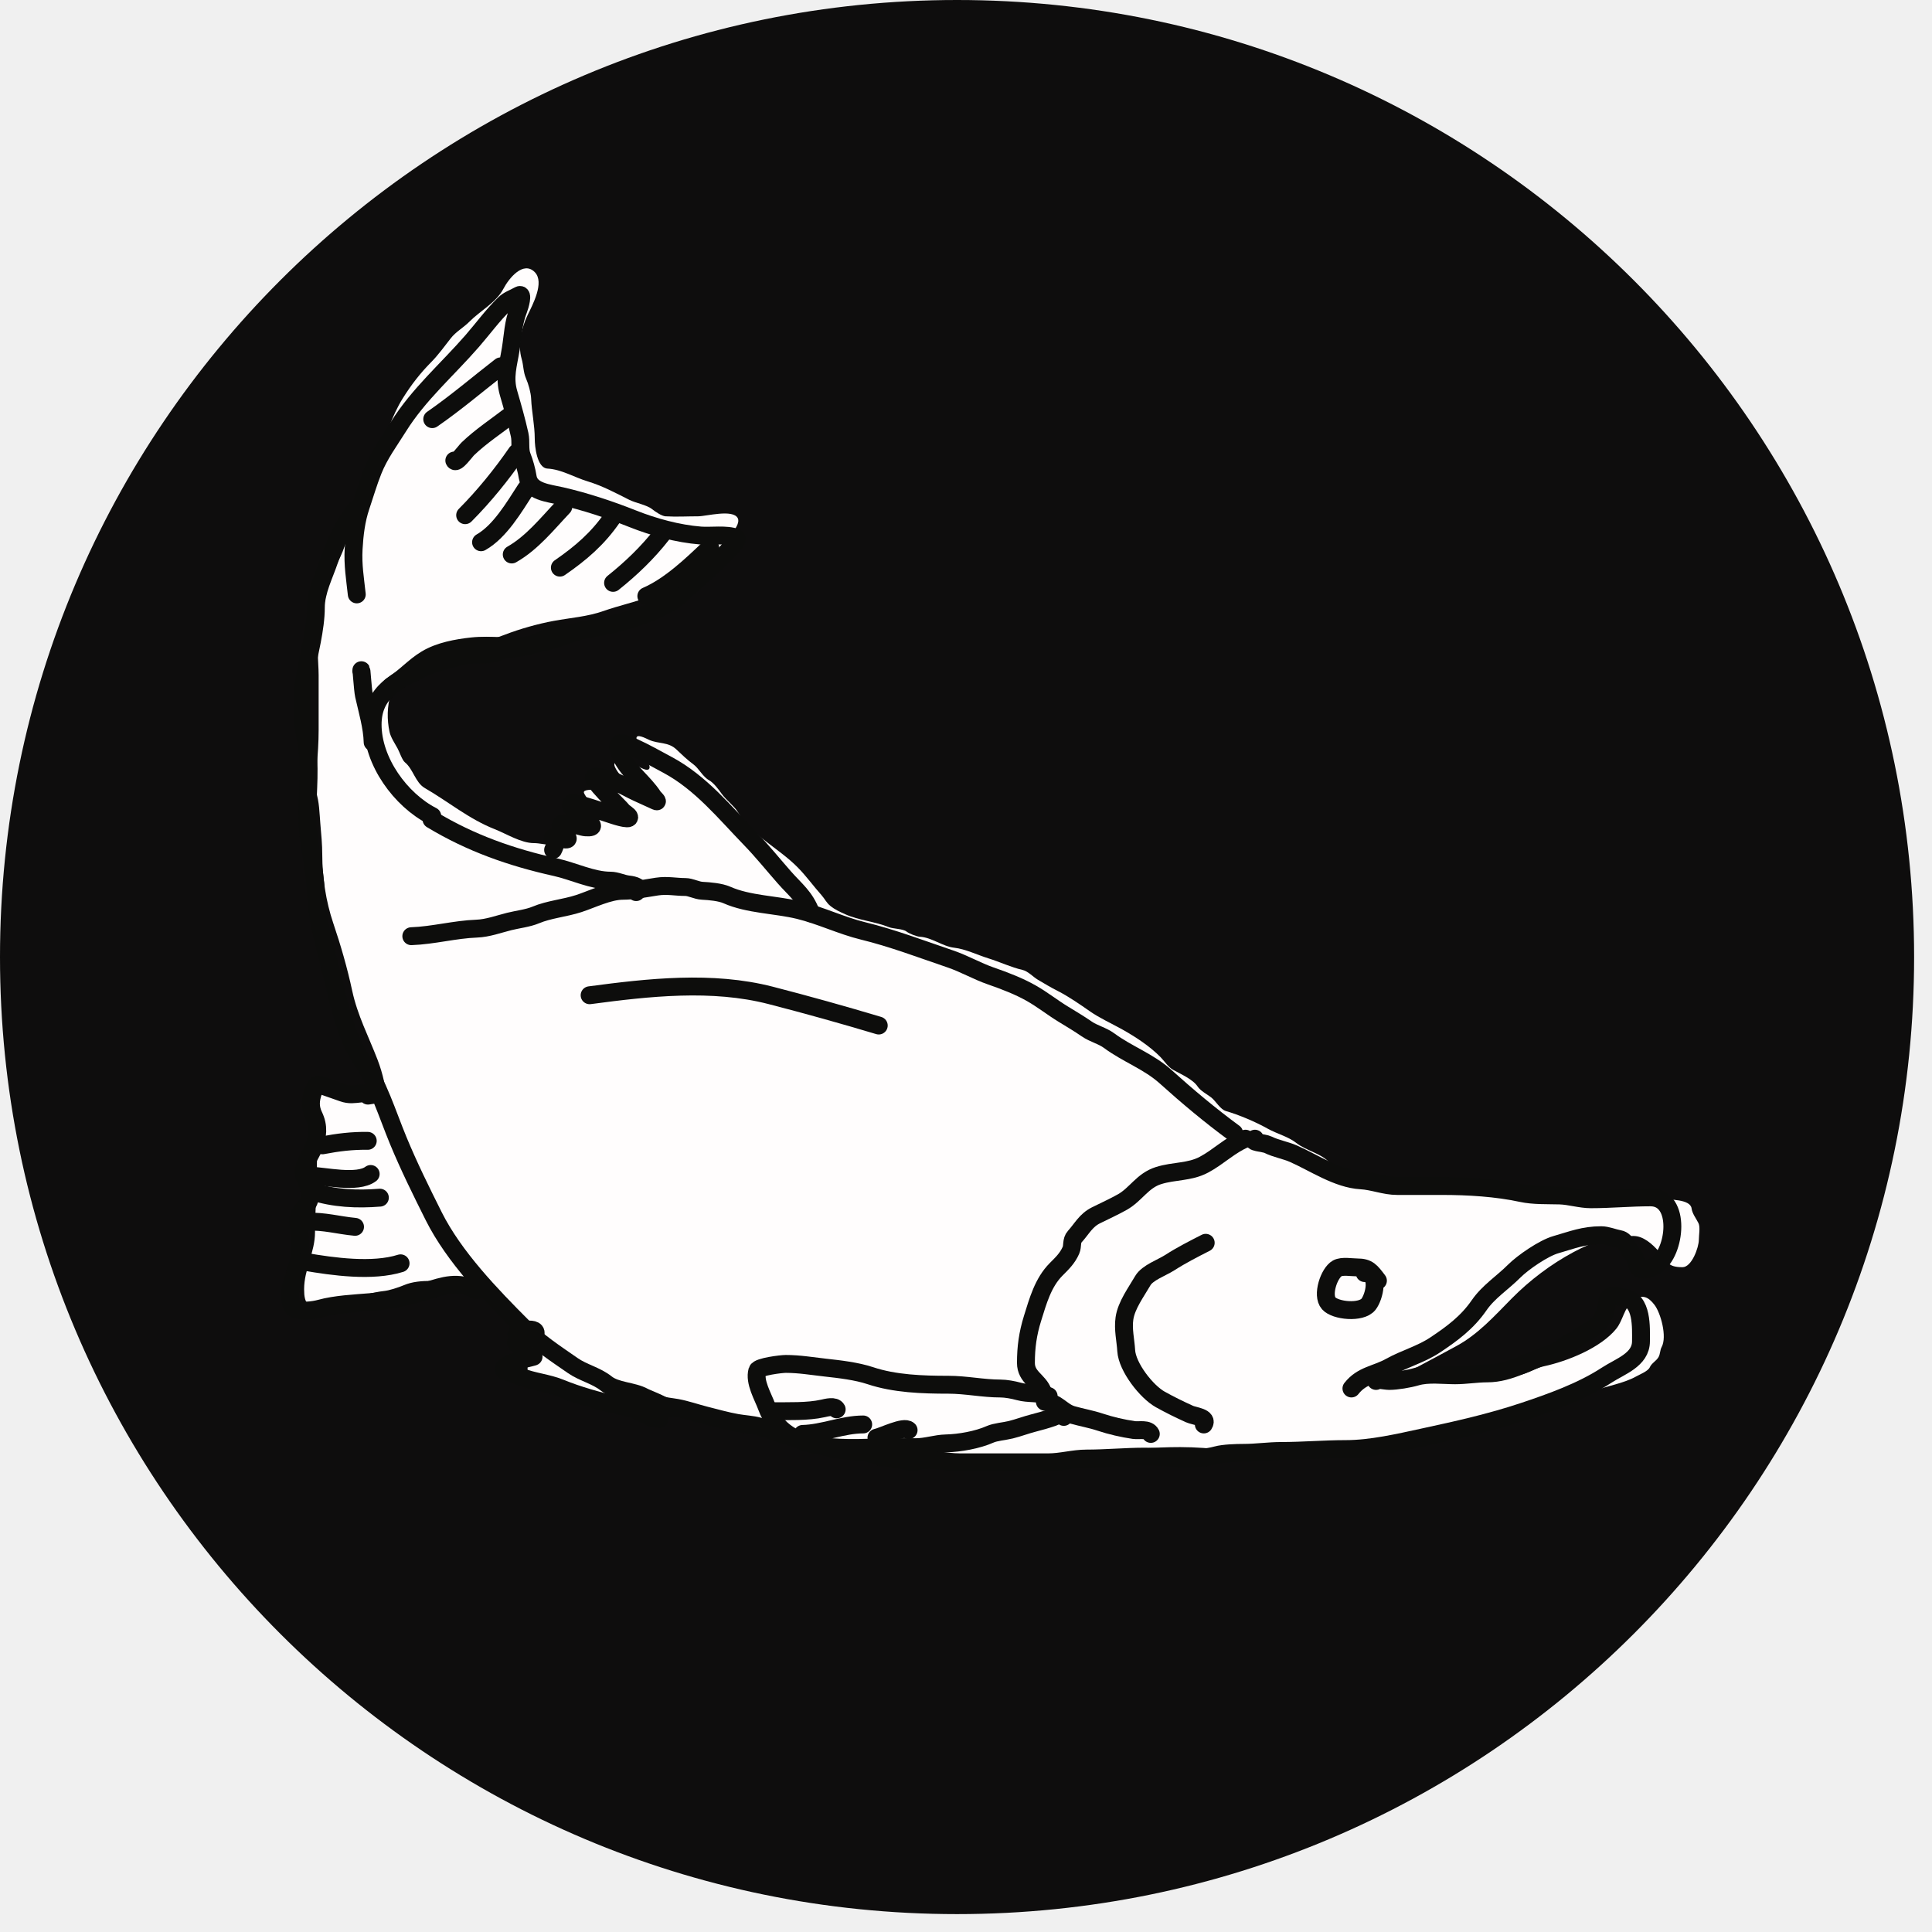
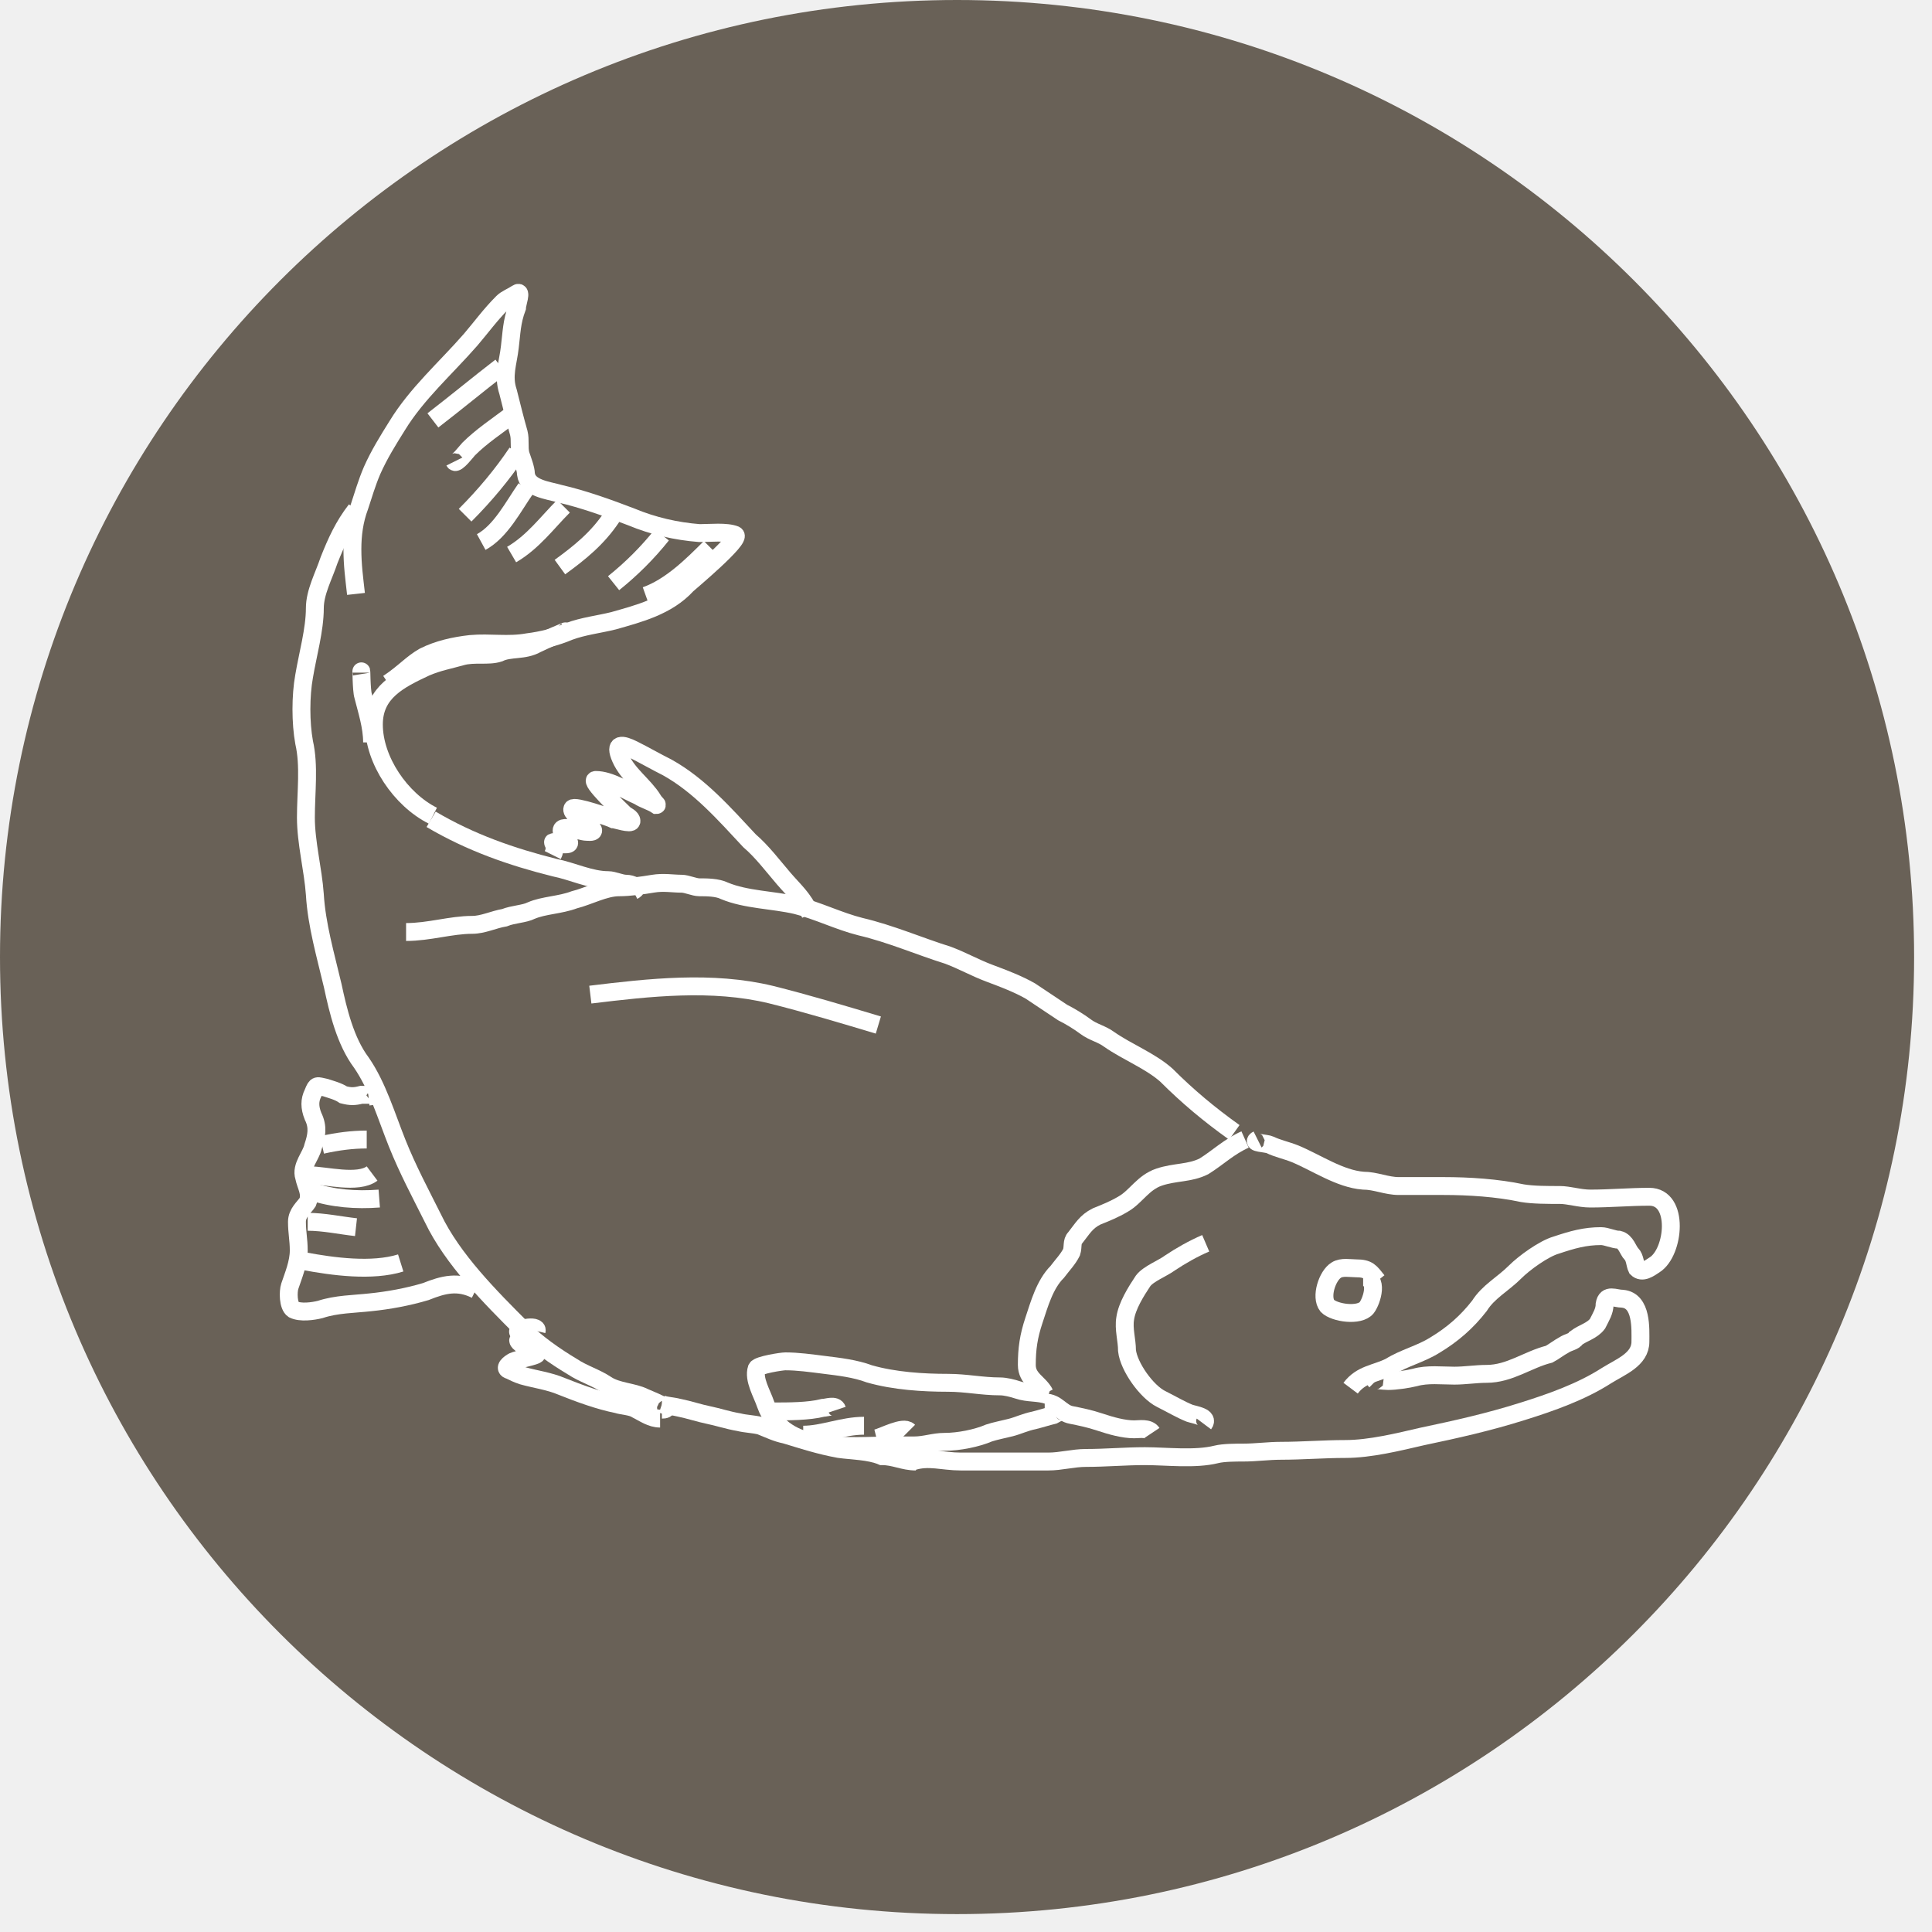
- <svg xmlns="http://www.w3.org/2000/svg" width="108" height="108" viewBox="0 0 108 108" fill="none">
-   <circle cx="53.5" cy="53.5" r="53.5" fill="#0E0D0D" />
-   <path d="M81.364 75.272C79.923 76.039 78.611 76.809 77.1 77.405H77.658C77.951 77.405 78.371 77.351 78.668 77.296C79.831 77.083 81.076 77.097 82.277 77.097C82.826 77.097 83.474 77.194 84.003 77.046C84.404 76.933 84.824 76.918 85.221 76.789C85.582 76.672 85.924 76.457 86.293 76.379C87.611 76.098 89.485 75.347 90.348 74.28C90.73 73.809 90.773 73.144 91.267 72.735C91.789 72.304 92.146 72.499 92.486 72.941C92.833 73.392 93.203 74.724 92.886 75.301C92.791 75.474 92.815 75.684 92.711 75.865C92.587 76.082 92.328 76.198 92.226 76.43C92.129 76.65 91.672 76.827 91.465 76.943C90.763 77.337 89.837 77.469 89.073 77.764C88.223 78.093 87.296 78.317 86.49 78.739C85.18 79.426 83.817 79.728 82.373 79.874C81.529 79.959 80.699 80.23 79.875 80.432C78.68 80.726 77.537 80.589 76.338 80.695C75.671 80.753 75.027 81.01 74.364 81.094C73.884 81.154 73.373 81.1 72.887 81.1C71.427 81.1 70.006 81.189 68.533 81.048C67.671 80.966 66.842 80.894 65.978 80.894C64.499 80.894 63.023 81.012 61.573 81.305C60.33 81.556 59.069 81.587 57.811 81.818C54.797 82.372 51.607 81.514 48.578 81.208C46.562 81.004 44.635 80.449 42.662 80.05C41.522 79.82 40.601 79.215 39.436 79.15C38.625 79.104 37.723 78.944 36.898 78.944C36.45 78.944 35.885 78.799 35.477 78.614C35.154 78.467 34.732 78.15 34.382 78.123C33.865 78.085 33.371 78.021 32.837 78.021C32.408 78.021 31.71 78.064 31.314 77.895C30.762 77.66 29.487 77.837 29.487 76.869C29.487 76.434 29.508 75.992 29.487 75.558C29.474 75.297 29.444 74.739 29.261 74.554C28.671 73.958 28.149 73.284 27.581 72.661C26.978 72.001 26.633 71.658 25.731 71.658C24.769 71.658 23.498 71.451 22.584 71.84C22.292 71.964 21.74 72.148 21.444 72.171C21.22 72.188 20.358 72.349 20.17 72.501C19.673 72.903 18.664 73.094 18.038 73.094C17.219 73.094 17 72.906 17 72.068C17 70.959 17.609 69.999 17.609 68.887C17.609 67.748 17.711 66.623 17.711 65.477C17.711 64.411 17.808 63.421 17.716 62.358C17.676 61.887 17.621 61.173 17.812 60.739C17.881 60.583 18.681 60.676 18.827 60.676C19.63 60.676 20.336 61.113 21.117 60.888L21.133 60.883C21.47 60.786 21.537 60.766 21.461 60.42C21.377 60.037 21.25 59.614 21.106 59.24C20.607 57.944 19.986 56.766 19.69 55.391C19.412 54.097 19.05 52.848 18.624 51.588C18.222 50.398 18.015 49.046 18.015 47.791C18.015 47.204 17.958 46.635 17.908 46.052C17.859 45.481 17.852 44.799 17.66 44.256C17.503 43.811 17.667 43.317 17.705 42.871C17.764 42.186 17.812 41.507 17.812 40.818V37.739C17.812 36.929 17.628 35.813 17.964 35.065C18.15 34.654 18.052 34.223 18.122 33.794C18.188 33.395 18.302 32.897 18.421 32.505C18.662 31.715 19.166 31.044 19.341 30.247C19.488 29.577 19.937 28.61 20.299 28.041C20.771 27.299 20.77 26.273 21.117 25.47C21.587 24.384 21.891 23.258 22.527 22.248C23.001 21.495 23.486 20.868 24.106 20.241C24.486 19.858 24.862 19.341 25.201 18.907C25.484 18.543 25.913 18.313 26.238 17.983C26.843 17.372 27.74 16.914 28.145 16.136C28.437 15.575 29.245 14.558 29.893 15.212C30.458 15.783 29.766 17.048 29.487 17.63C29.149 18.333 28.934 19.288 29.16 20.059C29.268 20.428 29.247 20.799 29.408 21.165C29.537 21.457 29.678 21.959 29.69 22.271C29.72 23.019 29.893 23.763 29.893 24.529C29.893 24.947 30.011 26.16 30.604 26.194C31.392 26.238 32.081 26.676 32.86 26.912C33.67 27.158 34.425 27.561 35.172 27.938C35.542 28.125 36.153 28.218 36.469 28.474C36.638 28.61 36.994 28.849 37.202 28.862C37.821 28.899 38.416 28.862 39.03 28.862C39.468 28.862 40.97 28.447 41.241 28.965C41.447 29.358 40.597 30.172 40.372 30.424C39.851 31.01 39.296 31.384 38.646 31.838C37.84 32.402 37.18 33.033 36.244 33.377C35.419 33.681 34.575 33.859 33.745 34.153C32.84 34.473 31.894 34.535 30.965 34.706C30.089 34.867 29.059 35.154 28.218 35.481C26.572 36.121 24.672 36.264 23.142 37.123C21.82 37.866 21.473 39.536 21.777 40.921C21.842 41.218 22.082 41.577 22.228 41.844C22.335 42.038 22.479 42.488 22.634 42.614C23.098 42.989 23.218 43.746 23.745 44.051C25.06 44.81 26.215 45.786 27.66 46.354C28.304 46.608 29.133 47.13 29.842 47.13C30.163 47.13 30.51 47.232 30.857 47.232C31.234 47.232 31.21 46.926 31.467 46.719C31.802 46.448 31.956 45.985 32.228 45.642C32.41 45.412 32.764 45.271 33.035 45.18C33.24 45.11 32.681 44.495 32.64 44.307C32.565 43.968 34.473 44.254 34.664 44.336C34.878 44.427 35.391 44.441 35.375 44.153C35.358 43.842 34.961 43.632 34.766 43.435C34.684 43.352 34.093 42.658 34.461 42.614C34.794 42.574 35.063 42.698 35.375 42.717C35.551 42.727 36.088 43.146 36.266 43.002C36.457 42.847 36.003 42.274 35.984 42.101C35.952 41.811 35.593 41.538 35.578 41.28C35.561 40.983 36.109 41.279 36.289 41.36C36.816 41.596 37.355 41.46 37.812 41.896C38.088 42.16 38.434 42.489 38.748 42.717C39.077 42.956 39.273 43.412 39.639 43.617C39.901 43.764 40.174 44.136 40.349 44.382C40.595 44.726 41.041 45.054 41.241 45.385C42.061 46.742 43.507 47.391 44.591 48.487C45.075 48.976 45.461 49.522 45.911 50.026C46.121 50.262 46.185 50.453 46.418 50.642C46.675 50.85 46.943 50.97 47.246 51.106L47.253 51.109C48.01 51.449 48.917 51.515 49.689 51.828C49.942 51.93 50.475 51.911 50.682 52.079C50.81 52.182 51.233 52.353 51.415 52.364C52.09 52.401 52.684 52.905 53.344 52.979C53.967 53.049 54.632 53.38 55.25 53.572C55.871 53.765 56.541 54.08 57.151 54.217C57.468 54.288 57.747 54.609 58.02 54.77C58.384 54.985 58.753 55.206 59.131 55.397C59.709 55.689 60.375 56.147 60.907 56.52C61.47 56.914 62.151 57.219 62.735 57.546C63.481 57.965 64.258 58.47 64.867 59.086C65.096 59.318 65.297 59.647 65.577 59.804C65.981 60.031 66.681 60.332 66.942 60.728C67.117 60.993 67.464 61.157 67.709 61.349C67.961 61.547 68.216 62.018 68.527 62.108C69.245 62.315 70.183 62.71 70.856 63.088C71.398 63.392 71.998 63.524 72.481 63.904C73.015 64.324 73.932 64.499 74.359 65.038C74.616 65.363 75.581 65.653 75.983 65.711C76.823 65.832 77.606 66.013 78.47 66.013H80.608C81.503 66.013 82.365 66.218 83.242 66.218C84.65 66.218 85.948 66.732 87.404 66.732C88.047 66.732 88.545 66.937 89.18 66.937C89.841 66.937 90.444 66.834 91.109 66.834H92.023C92.348 66.834 92.627 67.023 92.937 67.039C93.293 67.058 94.496 67.027 94.561 67.553C94.597 67.842 94.812 68.106 94.945 68.374C95.054 68.596 94.967 69.05 94.967 69.297C94.967 69.735 94.567 70.837 94.053 70.837C93.175 70.837 93.216 70.503 92.711 69.936C92.351 69.531 91.859 69.092 91.312 69.092C90.01 69.092 89.119 69.374 87.962 69.993C86.706 70.665 85.522 71.559 84.511 72.581C83.528 73.574 82.617 74.606 81.364 75.272Z" fill="#FFFDFD" />
-   <path d="M75.546 77.617C76.136 76.863 76.908 76.849 77.715 76.401C78.534 75.946 79.444 75.705 80.225 75.184C81.182 74.546 82.021 73.928 82.681 72.969C83.206 72.206 83.984 71.719 84.644 71.058C85.135 70.567 86.291 69.772 86.972 69.578C87.882 69.317 88.526 69.049 89.51 69.049C89.835 69.049 90.196 69.207 90.521 69.266C90.951 69.344 90.994 69.897 91.256 70.106C91.467 70.275 91.425 70.692 91.603 70.871C91.873 71.14 92.33 70.873 92.578 70.718C93.675 70.032 94.008 66.933 92.261 66.933C91.132 66.933 90.048 67.039 88.929 67.039C88.345 67.039 87.759 66.843 87.183 66.827C86.501 66.808 85.733 66.842 85.067 66.698C83.656 66.393 82.067 66.298 80.618 66.298C79.782 66.298 78.945 66.298 78.109 66.298C77.399 66.298 76.775 66.021 76.075 65.981C74.774 65.906 73.48 65.015 72.32 64.5C71.863 64.297 71.326 64.212 70.892 63.994C70.648 63.872 69.828 63.869 70.151 63.653" stroke="#0D0D0C" stroke-linecap="round" />
-   <path d="M69.622 63.653C68.747 64.016 68.115 64.677 67.294 65.111C66.492 65.536 65.649 65.439 64.761 65.716C63.867 65.996 63.496 66.772 62.739 67.197C62.259 67.467 61.757 67.692 61.264 67.938C60.693 68.224 60.483 68.684 60.077 69.131C59.876 69.353 59.976 69.646 59.865 69.895C59.669 70.338 59.384 70.611 59.043 70.953C58.301 71.694 58.019 72.742 57.72 73.697C57.455 74.548 57.35 75.303 57.35 76.189C57.35 76.995 58.09 77.194 58.302 77.829" stroke="#0D0D0C" stroke-linecap="round" />
-   <path d="M58.62 78.043C58.035 77.814 57.52 77.939 56.94 77.778C56.642 77.695 56.227 77.619 55.923 77.619C54.948 77.619 54.002 77.408 53.014 77.408C51.574 77.408 50.013 77.356 48.653 76.902C47.883 76.646 46.937 76.539 46.137 76.45C45.383 76.366 44.684 76.244 43.922 76.244C43.682 76.244 42.399 76.397 42.335 76.62C42.154 77.251 42.652 78.065 42.858 78.63C43.886 81.457 47.51 80.899 49.946 80.899C50.361 80.899 50.776 80.899 51.192 80.899C51.77 80.899 52.311 80.7 52.884 80.687C53.643 80.67 54.643 80.492 55.341 80.182C55.653 80.043 56.158 80.01 56.505 79.923C56.934 79.816 57.344 79.658 57.774 79.547C58.141 79.453 58.496 79.354 58.855 79.23C59.079 79.152 59.467 78.847 59.467 79.206" stroke="#0D0D0C" stroke-linecap="round" />
-   <path d="M43.175 78.889C44.048 78.878 45.15 78.926 46.007 78.731C46.22 78.682 46.663 78.569 46.771 78.784" stroke="#0D0D0C" stroke-linecap="round" />
-   <path d="M44.868 80.157C46.016 80.129 47.108 79.628 48.253 79.628" stroke="#0D0D0C" stroke-linecap="round" />
-   <path d="M48.994 80.369C49.358 80.291 50.539 79.693 50.792 79.946" stroke="#0D0D0C" stroke-linecap="round" />
-   <path d="M51.003 81.745C51.935 81.441 52.72 81.745 53.672 81.745C54.467 81.745 55.262 81.745 56.058 81.745C56.904 81.745 57.75 81.745 58.597 81.745C59.313 81.745 60.016 81.533 60.736 81.533C61.83 81.533 62.913 81.427 64.015 81.427C65.257 81.427 66.819 81.674 68.012 81.345C68.405 81.237 69.116 81.216 69.516 81.216C70.232 81.216 70.911 81.11 71.632 81.11C72.816 81.11 74.029 81.004 75.229 81.004C76.651 81.004 78.181 80.646 79.566 80.346C81.45 79.939 83.314 79.524 85.15 78.912C86.704 78.394 88.425 77.78 89.804 76.879C90.569 76.378 91.732 76.019 91.732 74.974C91.732 74.239 91.826 72.657 90.78 72.541C90.4 72.499 89.863 72.233 89.828 72.859C89.805 73.264 89.621 73.607 89.428 73.916C89.177 74.319 88.58 74.442 88.241 74.763C88.012 74.98 87.69 75.036 87.442 75.239C87.263 75.385 86.872 75.627 86.654 75.691C85.474 76.039 84.425 76.773 83.14 76.773C82.543 76.773 81.951 76.879 81.341 76.879C80.642 76.879 79.836 76.763 79.167 76.961C78.768 77.079 78.073 77.196 77.662 77.196C77.403 77.196 76.849 77.052 76.922 77.196" stroke="#0D0D0C" stroke-linecap="round" />
-   <path d="M77.027 71.59C76.634 71.071 76.483 70.849 75.864 70.849C75.553 70.849 75.028 70.75 74.753 70.902C74.297 71.155 73.872 72.403 74.277 72.859C74.647 73.275 76.09 73.422 76.498 72.912C76.81 72.522 77.17 71.167 76.287 71.167" stroke="#0D0D0C" stroke-linecap="round" />
-   <path d="M67.4 69.473C66.714 69.823 66.032 70.17 65.39 70.583C64.954 70.863 64.143 71.144 63.885 71.588C63.518 72.223 62.962 72.965 62.857 73.704C62.769 74.314 62.922 74.916 62.956 75.503C63.011 76.422 64.09 77.801 64.861 78.23C65.419 78.54 65.922 78.786 66.495 79.046C66.757 79.166 67.563 79.224 67.294 79.628" stroke="#0D0D0C" stroke-linecap="round" />
-   <path d="M58.408 78.358C59.109 78.376 59.333 78.917 59.948 79.093C60.464 79.24 60.982 79.326 61.499 79.498C62.087 79.694 62.771 79.852 63.379 79.939C63.688 79.983 64.175 79.844 64.331 80.157" stroke="#0D0D0C" stroke-linecap="round" />
-   <path d="M68.987 63.336C67.635 62.342 66.391 61.299 65.155 60.186C64.215 59.34 62.997 58.913 62.005 58.176C61.623 57.893 61.137 57.788 60.747 57.518C60.326 57.227 59.879 56.961 59.442 56.695C58.841 56.329 58.276 55.879 57.667 55.532C56.972 55.134 56.146 54.819 55.387 54.556C54.609 54.286 53.904 53.87 53.118 53.604C51.524 53.062 49.889 52.439 48.252 52.04C47.031 51.743 45.879 51.175 44.655 50.877C43.368 50.564 41.843 50.567 40.635 50.031C40.265 49.866 39.662 49.816 39.26 49.795C38.932 49.779 38.608 49.584 38.308 49.584C37.768 49.584 37.306 49.472 36.721 49.56C36.113 49.652 35.427 49.795 34.817 49.795C34.033 49.795 33.087 50.272 32.348 50.512C31.572 50.765 30.689 50.836 29.951 51.147C29.512 51.332 28.938 51.394 28.469 51.511C27.876 51.66 27.259 51.889 26.648 51.911C25.429 51.955 24.216 52.291 22.992 52.334" stroke="#0D0D0C" stroke-linecap="round" />
-   <path d="M45.345 51.059C44.993 50.117 44.471 49.76 43.833 49.033C43.212 48.326 42.607 47.573 41.951 46.897C40.52 45.422 39.183 43.758 37.325 42.762C36.682 42.417 36.064 42.065 35.398 41.761C34.777 41.479 34.259 41.336 34.717 42.265C35.161 43.168 35.993 43.73 36.513 44.53C36.559 44.601 36.842 44.861 36.67 44.782C36.324 44.625 35.978 44.467 35.632 44.309C34.91 43.98 34.065 43.398 33.244 43.428C32.87 43.442 34.663 45.141 34.796 45.323C34.87 45.426 35.151 45.569 35.172 45.675C35.213 45.889 34.253 45.554 34.172 45.53C33.993 45.478 31.986 44.771 31.92 44.917C31.72 45.356 33.932 46.323 32.746 46.25C32.376 46.227 30.971 45.631 31.412 46.43C31.537 46.657 32 46.979 31.542 46.922C31.343 46.897 31.177 46.917 30.99 46.845C30.757 46.755 31.01 46.992 31.02 47.033C31.069 47.225 31.004 47.323 30.919 47.51" stroke="#0D0D0C" stroke-linecap="round" />
-   <path d="M26.619 72.117C25.59 71.588 24.822 71.861 23.798 72.184C22.836 72.488 21.721 72.705 20.714 72.789C19.813 72.865 18.771 72.909 17.903 73.147C17.528 73.25 16.798 73.352 16.45 73.135C16.146 72.946 16.196 72.126 16.285 71.85C16.489 71.213 16.742 70.534 16.781 69.869C16.816 69.29 16.714 68.856 16.666 68.283C16.623 67.784 17.108 67.526 17.264 67.148C17.459 66.674 17.181 66.211 17.02 65.767C16.819 65.211 17.372 64.606 17.547 64.108C17.763 63.494 17.834 62.977 17.541 62.368C17.318 61.903 17.346 61.487 17.511 61.018C17.673 60.558 17.702 60.574 18.17 60.739C18.503 60.856 18.835 60.972 19.168 61.089C19.533 61.218 19.785 61.167 20.164 61.128C20.533 61.089 21.463 61.133 20.571 61.246" stroke="#0D0D0C" stroke-linecap="round" />
-   <path d="M36.855 79.334C36.388 79.291 35.987 79.067 35.583 78.842C35.266 78.665 34.807 78.635 34.455 78.552C33.426 78.31 32.312 78.002 31.334 77.601C30.608 77.302 29.808 77.248 29.089 76.957C28.831 76.853 28.623 76.745 28.351 76.681C27.905 76.576 28.321 76.33 28.575 76.191C28.791 76.072 29.883 75.846 29.83 75.834C29.312 75.712 29.352 75.486 28.972 75.197C28.484 74.827 29.541 75.124 28.898 74.636C28.625 74.429 30.047 74.092 29.938 74.555" stroke="#0D0D0C" stroke-linecap="round" />
-   <path d="M19.944 33.227C19.849 32.339 19.716 31.589 19.768 30.678C19.814 29.872 19.909 29.07 20.167 28.306C20.386 27.657 20.586 26.966 20.851 26.301C21.208 25.402 21.774 24.648 22.276 23.845C23.407 22.034 25.011 20.659 26.397 19.064C27.011 18.357 27.528 17.639 28.198 16.984C28.433 16.754 28.727 16.673 29.006 16.509C29.283 16.346 29.053 17.123 28.984 17.297C28.685 18.049 28.676 18.741 28.551 19.515C28.411 20.386 28.17 21.081 28.428 21.971C28.648 22.727 28.875 23.522 29.047 24.298C29.137 24.706 29.025 25.12 29.182 25.515C29.317 25.854 29.441 26.3 29.497 26.665C29.624 27.488 30.647 27.561 31.376 27.729C32.718 28.037 34.093 28.492 35.373 29.001C36.547 29.468 37.895 29.835 39.157 29.936C39.736 29.983 40.616 29.846 41.146 30.057C41.576 30.228 38.583 32.738 38.436 32.894C37.361 34.046 35.759 34.486 34.293 34.884C33.497 35.1 32.603 35.145 31.836 35.45C31.108 35.739 30.356 35.938 29.582 36.059C28.521 36.225 27.445 36.017 26.391 36.132C25.541 36.224 24.57 36.4 23.83 36.846C23.126 37.271 22.721 37.789 21.844 38.374" stroke="#0D0D0C" stroke-linecap="round" />
-   <path d="M27.985 20.479C26.701 21.473 25.495 22.51 24.162 23.431" stroke="#0D0D0C" stroke-linecap="round" />
-   <path d="M28.563 23.194C27.765 23.811 26.88 24.39 26.153 25.089C26.012 25.224 25.491 25.966 25.396 25.744" stroke="#0D0D0C" stroke-linecap="round" />
-   <path d="M28.881 25.308C28.038 26.53 27.052 27.747 26.002 28.8" stroke="#0D0D0C" stroke-linecap="round" />
-   <path d="M29.4 27.335C28.736 28.358 27.953 29.707 26.891 30.312" stroke="#0D0D0C" stroke-linecap="round" />
-   <path d="M31.488 28.332C30.594 29.275 29.749 30.346 28.607 30.996" stroke="#0D0D0C" stroke-linecap="round" />
-   <path d="M34.234 28.925C33.413 30.116 32.469 30.922 31.297 31.732" stroke="#0D0D0C" stroke-linecap="round" />
-   <path d="M37.009 29.863C36.209 30.887 35.287 31.774 34.271 32.584" stroke="#0D0D0C" stroke-linecap="round" />
-   <path d="M39.697 30.602C38.675 31.575 37.448 32.756 36.13 33.324" stroke="#0D0D0C" stroke-linecap="round" />
-   <path d="M32.96 55.635C36.257 55.196 39.803 54.797 43.085 55.644C45.1 56.164 47.129 56.73 49.123 57.328" stroke="#0D0D0C" stroke-linecap="round" />
-   <path d="M17.175 68.295C18.123 68.254 18.929 68.496 19.847 68.581" stroke="#0D0D0C" stroke-linecap="round" />
-   <path d="M17.444 66.597C18.673 66.997 19.954 67.053 21.235 66.95" stroke="#0D0D0C" stroke-linecap="round" />
-   <path d="M17.264 65.716C18.141 65.735 19.974 66.188 20.721 65.626" stroke="#0D0D0C" stroke-linecap="round" />
-   <path d="M18.023 64.025C18.882 63.86 19.691 63.76 20.558 63.774" stroke="#0D0D0C" stroke-linecap="round" />
-   <path d="M17.04 70.534C18.619 70.805 20.823 71.115 22.393 70.62" stroke="#0D0D0C" stroke-linecap="round" />
-   <path d="M19.879 28.473C19.211 29.354 18.763 30.25 18.415 31.295C18.131 32.146 17.656 33.047 17.656 33.959C17.656 35.142 17.268 36.549 17.056 37.716C16.862 38.786 16.87 40.352 17.1 41.412C17.387 42.733 17.18 44.261 17.18 45.61C17.18 47.045 17.604 48.463 17.656 49.888C17.718 51.596 18.294 53.325 18.679 54.977C19.009 56.39 19.398 58.055 20.232 59.273C21.152 60.618 21.64 62.252 22.26 63.753C22.859 65.203 23.548 66.594 24.245 67.987C25.38 70.256 27.462 72.413 29.246 74.196C30.076 75.027 31.067 75.677 32.024 76.34C32.599 76.738 33.334 76.896 33.885 77.336C34.442 77.782 35.382 77.747 35.993 78.086C36.186 78.193 37.834 78.8 37.025 78.8" stroke="#0D0D0C" stroke-linecap="round" />
-   <path d="M24.164 45.62C22.391 44.715 20.83 42.562 20.83 40.504C20.83 38.662 22.209 38.029 23.688 37.329C24.351 37.015 25.029 36.905 25.717 36.694C26.394 36.485 27.172 36.733 27.816 36.447C28.436 36.171 29.205 36.325 29.88 35.97C30.244 35.779 31.699 35.184 31.467 35.3" stroke="#0D0D0C" stroke-linecap="round" />
-   <path d="M20.831 41.49C20.81 40.631 20.529 39.694 20.346 38.871C20.274 38.551 20.196 37.167 20.196 37.522" stroke="#0D0D0C" stroke-linecap="round" />
-   <path d="M51.181 81.717C50.483 81.717 50.02 81.461 49.264 81.461C48.575 81.116 47.611 81.159 46.859 81.033C45.803 80.857 44.842 80.506 43.825 80.206C43.358 80.068 42.912 79.874 42.442 79.742C42.033 79.628 41.607 79.616 41.194 79.542C40.598 79.436 40.035 79.273 39.447 79.126C38.915 78.993 38.36 78.795 37.828 78.699C37.474 78.634 37.118 78.628 36.789 78.463" stroke="#0D0D0C" stroke-linecap="round" />
-   <path d="M24.121 45.808C26.312 47.132 28.58 47.927 31.071 48.481C32.044 48.697 33.12 49.229 34.118 49.229C34.462 49.229 34.792 49.407 35.134 49.443C35.44 49.475 35.916 49.604 35.562 49.87" stroke="#0D0D0C" stroke-linecap="round" />
+ <svg xmlns="http://www.w3.org/2000/svg" version="1.1" id="Layer_1" x="0px" y="0px" viewBox="0 0 108 108" style="enable-background:new 0 0 108 108;" xml:space="preserve">
+   <style type="text/css">
+ 	.st0{fill:#696157;}
+ 	.st1{fill:none;stroke:#FFFFFF;stroke-miterlimit:10;}
+ </style>
+   <circle class="st0" cx="53.5" cy="53.5" r="53.5" />
+   <path class="st0" d="M81.4,75.3c-1.4,0.8-2.8,1.5-4.3,2.1h0.6c0.3,0,0.7-0.1,1-0.1c1.2-0.2,2.4-0.2,3.6-0.2c0.5,0,1.2,0.1,1.7-0.1  c0.4-0.1,0.8-0.1,1.2-0.3c0.4-0.1,0.7-0.3,1.1-0.4c1.3-0.3,3.2-1,4.1-2.1c0.4-0.5,0.4-1.1,0.9-1.5c0.5-0.4,0.9-0.2,1.2,0.2  c0.3,0.5,0.7,1.8,0.4,2.4c-0.1,0.2-0.1,0.4-0.2,0.6c-0.1,0.2-0.4,0.3-0.5,0.6c-0.1,0.2-0.6,0.4-0.8,0.5c-0.7,0.4-1.6,0.5-2.4,0.8  c-0.9,0.3-1.8,0.6-2.6,1c-1.3,0.7-2.7,1-4.1,1.1c-0.8,0.1-1.7,0.4-2.5,0.6c-1.2,0.3-2.3,0.2-3.5,0.3c-0.7,0.1-1.3,0.3-2,0.4  c-0.5,0.1-1,0-1.5,0c-1.5,0-2.9,0.1-4.4-0.1c-0.9-0.1-1.7-0.2-2.6-0.2c-1.5,0-3,0.1-4.4,0.4c-1.2,0.3-2.5,0.3-3.8,0.5  c-3,0.6-6.2-0.3-9.2-0.6c-2-0.2-3.9-0.8-5.9-1.2c-1.1-0.2-2.1-0.8-3.2-0.9c-0.8,0-1.7-0.2-2.5-0.2c-0.4,0-1-0.1-1.4-0.3  c-0.3-0.1-0.7-0.5-1.1-0.5c-0.5,0-1-0.1-1.5-0.1c-0.4,0-1.1,0-1.5-0.1c-0.6-0.2-1.8-0.1-1.8-1c0-0.4,0-0.9,0-1.3c0-0.3,0-0.8-0.2-1  c-0.6-0.6-1.1-1.3-1.7-1.9c-0.6-0.7-0.9-1-1.8-1c-1,0-2.2-0.2-3.1,0.2c-0.3,0.1-0.8,0.3-1.1,0.3c-0.2,0-1.1,0.2-1.3,0.3  c-0.5,0.4-1.5,0.6-2.1,0.6c-0.8,0-1-0.2-1-1c0-1.1,0.6-2.1,0.6-3.2c0-1.1,0.1-2.3,0.1-3.4c0-1.1,0.1-2.1,0-3.1  c0-0.5-0.1-1.2,0.1-1.6c0.1-0.2,0.9-0.1,1-0.1c0.8,0,1.5,0.4,2.3,0.2l0,0c0.3-0.1,0.4-0.1,0.3-0.5c-0.1-0.4-0.2-0.8-0.4-1.2  c-0.5-1.3-1.1-2.5-1.4-3.8c-0.3-1.3-0.6-2.5-1.1-3.8C18.2,50.4,18,49,18,47.8c0-0.6-0.1-1.2-0.1-1.7c0-0.6-0.1-1.3-0.2-1.8  c-0.2-0.4,0-0.9,0-1.4c0.1-0.7,0.1-1.4,0.1-2.1v-3.1c0-0.8-0.2-1.9,0.2-2.7c0.2-0.4,0.1-0.8,0.2-1.3c0.1-0.4,0.2-0.9,0.3-1.3  c0.2-0.8,0.7-1.5,0.9-2.3c0.1-0.7,0.6-1.6,1-2.2c0.5-0.7,0.5-1.8,0.8-2.6c0.5-1.1,0.8-2.2,1.4-3.2c0.5-0.8,1-1.4,1.6-2  c0.4-0.4,0.8-0.9,1.1-1.3c0.3-0.4,0.7-0.6,1-0.9c0.6-0.6,1.5-1.1,1.9-1.8c0.3-0.6,1.1-1.6,1.7-0.9c0.6,0.6-0.1,1.8-0.4,2.4  c-0.3,0.7-0.6,1.7-0.3,2.4c0.1,0.4,0.1,0.7,0.2,1.1c0.1,0.3,0.3,0.8,0.3,1.1c0,0.7,0.2,1.5,0.2,2.3c0,0.4,0.1,1.6,0.7,1.7  c0.8,0,1.5,0.5,2.3,0.7c0.8,0.2,1.6,0.6,2.3,1c0.4,0.2,1,0.3,1.3,0.5c0.2,0.1,0.5,0.4,0.7,0.4c0.6,0,1.2,0,1.8,0  c0.4,0,1.9-0.4,2.2,0.1c0.2,0.4-0.6,1.2-0.9,1.5c-0.5,0.6-1.1,1-1.7,1.4c-0.8,0.6-1.5,1.2-2.4,1.5c-0.8,0.3-1.7,0.5-2.5,0.8  c-0.9,0.3-1.9,0.4-2.8,0.6c-0.9,0.2-1.9,0.4-2.7,0.8c-1.6,0.6-3.5,0.8-5.1,1.6c-1.3,0.7-1.7,2.4-1.4,3.8c0.1,0.3,0.3,0.7,0.5,0.9  c0.1,0.2,0.3,0.6,0.4,0.8c0.5,0.4,0.6,1.1,1.1,1.4c1.3,0.8,2.5,1.7,3.9,2.3c0.6,0.3,1.5,0.8,2.2,0.8c0.3,0,0.7,0.1,1,0.1  c0.4,0,0.4-0.3,0.6-0.5c0.3-0.3,0.5-0.7,0.8-1.1c0.2-0.2,0.5-0.4,0.8-0.5c0.2-0.1-0.4-0.7-0.4-0.9c-0.1-0.3,1.8-0.1,2,0  c0.2,0.1,0.7,0.1,0.7-0.2c0-0.3-0.4-0.5-0.6-0.7c-0.1-0.1-0.7-0.8-0.3-0.8c0.3,0,0.6,0.1,0.9,0.1c0.2,0,0.7,0.4,0.9,0.3  c0.2-0.2-0.3-0.7-0.3-0.9c0-0.3-0.4-0.6-0.4-0.8c0-0.3,0.5,0,0.7,0.1c0.5,0.2,1.1,0.1,1.5,0.5c0.3,0.3,0.6,0.6,0.9,0.8  c0.3,0.2,0.5,0.7,0.9,0.9c0.3,0.1,0.5,0.5,0.7,0.8c0.2,0.3,0.7,0.7,0.9,1c0.8,1.4,2.3,2,3.4,3.1c0.5,0.5,0.9,1,1.3,1.5  c0.2,0.2,0.3,0.4,0.5,0.6c0.3,0.2,0.5,0.3,0.8,0.5l0,0c0.8,0.3,1.7,0.4,2.4,0.7c0.3,0.1,0.8,0.1,1,0.3c0.1,0.1,0.6,0.3,0.7,0.3  c0.7,0,1.3,0.5,1.9,0.6c0.6,0.1,1.3,0.4,1.9,0.6c0.6,0.2,1.3,0.5,1.9,0.6c0.3,0.1,0.6,0.4,0.9,0.6c0.4,0.2,0.7,0.4,1.1,0.6  c0.6,0.3,1.2,0.8,1.8,1.1c0.6,0.4,1.2,0.7,1.8,1c0.7,0.4,1.5,0.9,2.1,1.5c0.2,0.2,0.4,0.6,0.7,0.7c0.4,0.2,1.1,0.5,1.4,0.9  c0.2,0.3,0.5,0.4,0.8,0.6c0.3,0.2,0.5,0.7,0.8,0.8c0.7,0.2,1.7,0.6,2.3,1c0.5,0.3,1.1,0.4,1.6,0.8c0.5,0.4,1.5,0.6,1.9,1.1  c0.3,0.3,1.2,0.6,1.6,0.7c0.8,0.1,1.6,0.3,2.5,0.3h2.1c0.9,0,1.8,0.2,2.6,0.2c1.4,0,2.7,0.5,4.2,0.5c0.6,0,1.1,0.2,1.8,0.2  c0.7,0,1.3-0.1,1.9-0.1H92c0.3,0,0.6,0.2,0.9,0.2c0.4,0,1.6,0,1.6,0.5c0,0.3,0.3,0.6,0.4,0.8c0.1,0.2,0,0.7,0,0.9  c0,0.4-0.4,1.5-0.9,1.5c-0.9,0-0.8-0.3-1.3-0.9c-0.4-0.4-0.9-0.8-1.4-0.8c-1.3,0-2.2,0.3-3.4,0.9c-1.3,0.7-2.4,1.6-3.5,2.6  C83.5,73.6,82.6,74.6,81.4,75.3z" />
+   <path class="st1" d="M75.5,77.6c0.6-0.8,1.4-0.8,2.2-1.2c0.8-0.5,1.7-0.7,2.5-1.2c1-0.6,1.8-1.3,2.5-2.2c0.5-0.8,1.3-1.2,2-1.9  c0.5-0.5,1.6-1.3,2.3-1.5c0.9-0.3,1.6-0.5,2.5-0.5c0.3,0,0.7,0.2,1,0.2c0.4,0.1,0.5,0.6,0.7,0.8c0.2,0.2,0.2,0.6,0.3,0.8  c0.3,0.3,0.7,0,1-0.2c1.1-0.7,1.4-3.8-0.3-3.8c-1.1,0-2.2,0.1-3.3,0.1c-0.6,0-1.2-0.2-1.7-0.2c-0.7,0-1.5,0-2.1-0.1  c-1.4-0.3-3-0.4-4.4-0.4c-0.8,0-1.7,0-2.5,0c-0.7,0-1.3-0.3-2-0.3c-1.3-0.1-2.6-1-3.8-1.5c-0.5-0.2-1-0.3-1.4-0.5  c-0.2-0.1-1.1-0.1-0.7-0.3" />
+   <path class="st1" d="M69.6,63.7c-0.9,0.4-1.5,1-2.3,1.5c-0.8,0.4-1.6,0.3-2.5,0.6c-0.9,0.3-1.3,1.1-2,1.5c-0.5,0.3-1,0.5-1.5,0.7  c-0.6,0.3-0.8,0.7-1.2,1.2c-0.2,0.2-0.1,0.5-0.2,0.8c-0.2,0.4-0.5,0.7-0.8,1.1c-0.7,0.7-1,1.8-1.3,2.7c-0.3,0.9-0.4,1.6-0.4,2.5  c0,0.8,0.7,1,1,1.6" />
+   <path class="st1" d="M58.6,78c-0.6-0.2-1.1-0.1-1.7-0.3c-0.3-0.1-0.7-0.2-1-0.2c-1,0-1.9-0.2-2.9-0.2c-1.4,0-3-0.1-4.4-0.5  c-0.8-0.3-1.7-0.4-2.5-0.5c-0.8-0.1-1.5-0.2-2.2-0.2c-0.2,0-1.5,0.2-1.6,0.4c-0.2,0.6,0.3,1.4,0.5,2c1,2.8,4.7,2.3,7.1,2.3  c0.4,0,0.8,0,1.2,0c0.6,0,1.1-0.2,1.7-0.2c0.8,0,1.8-0.2,2.5-0.5c0.3-0.1,0.8-0.2,1.2-0.3c0.4-0.1,0.8-0.3,1.3-0.4  c0.4-0.1,0.7-0.2,1.1-0.3c0.2-0.1,0.6-0.4,0.6,0" />
+   <path class="st1" d="M43.2,78.9c0.9,0,2,0,2.8-0.2c0.2,0,0.7-0.2,0.8,0.1" />
+   <path class="st1" d="M44.9,80.2c1.1,0,2.2-0.5,3.4-0.5" />
+   <path class="st1" d="M49,80.4c0.4-0.1,1.5-0.7,1.8-0.4" />
+   <path class="st1" d="M51,81.7c0.9-0.3,1.7,0,2.7,0c0.8,0,1.6,0,2.4,0c0.8,0,1.7,0,2.5,0c0.7,0,1.4-0.2,2.1-0.2  c1.1,0,2.2-0.1,3.3-0.1c1.2,0,2.8,0.2,4-0.1c0.4-0.1,1.1-0.1,1.5-0.1c0.7,0,1.4-0.1,2.1-0.1c1.2,0,2.4-0.1,3.6-0.1  c1.4,0,3-0.4,4.3-0.7c1.9-0.4,3.7-0.8,5.6-1.4c1.6-0.5,3.3-1.1,4.7-2c0.8-0.5,1.9-0.9,1.9-1.9c0-0.7,0.1-2.3-1-2.4  c-0.4,0-0.9-0.3-1,0.3c0,0.4-0.2,0.7-0.4,1.1c-0.3,0.4-0.8,0.5-1.2,0.8C88,75,87.7,75,87.4,75.2c-0.2,0.1-0.6,0.4-0.8,0.5  c-1.2,0.3-2.2,1.1-3.5,1.1c-0.6,0-1.2,0.1-1.8,0.1c-0.7,0-1.5-0.1-2.2,0.1c-0.4,0.1-1.1,0.2-1.5,0.2c-0.3,0-0.8-0.1-0.7,0" />
+   <path class="st1" d="M77,71.6c-0.4-0.5-0.5-0.7-1.2-0.7c-0.3,0-0.8-0.1-1.1,0.1c-0.5,0.3-0.9,1.5-0.5,2c0.4,0.4,1.8,0.6,2.2,0.1  c0.3-0.4,0.7-1.7-0.2-1.7" />
+   <path class="st1" d="M67.4,69.5c-0.7,0.3-1.4,0.7-2,1.1c-0.4,0.3-1.2,0.6-1.5,1c-0.4,0.6-0.9,1.4-1,2.1c-0.1,0.6,0.1,1.2,0.1,1.8  c0.1,0.9,1.1,2.3,1.9,2.7c0.6,0.3,1.1,0.6,1.6,0.8c0.3,0.1,1.1,0.2,0.8,0.6" />
+   <path class="st1" d="M58.4,78.4c0.7,0,0.9,0.6,1.5,0.7c0.5,0.1,1,0.2,1.6,0.4c0.6,0.2,1.3,0.4,1.9,0.4c0.3,0,0.8-0.1,1,0.2" />
+   <path class="st1" d="M69,63.3c-1.4-1-2.6-2-3.8-3.2c-0.9-0.8-2.2-1.3-3.2-2c-0.4-0.3-0.9-0.4-1.3-0.7c-0.4-0.3-0.9-0.6-1.3-0.8  c-0.6-0.4-1.2-0.8-1.8-1.2c-0.7-0.4-1.5-0.7-2.3-1c-0.8-0.3-1.5-0.7-2.3-1c-1.6-0.5-3.2-1.2-4.9-1.6c-1.2-0.3-2.4-0.9-3.6-1.2  c-1.3-0.3-2.8-0.3-4-0.8c-0.4-0.2-1-0.2-1.4-0.2c-0.3,0-0.7-0.2-1-0.2c-0.5,0-1-0.1-1.6,0c-0.6,0.1-1.3,0.2-1.9,0.2  c-0.8,0-1.7,0.5-2.5,0.7c-0.8,0.3-1.7,0.3-2.4,0.6c-0.4,0.2-1,0.2-1.5,0.4c-0.6,0.1-1.2,0.4-1.8,0.4c-1.2,0-2.4,0.4-3.7,0.4" />
+   <path class="st1" d="M45.3,51.1c-0.4-0.9-0.9-1.3-1.5-2c-0.6-0.7-1.2-1.5-1.9-2.1c-1.4-1.5-2.8-3.1-4.6-4.1c-0.6-0.3-1.3-0.7-1.9-1  c-0.6-0.3-1.1-0.4-0.7,0.5c0.4,0.9,1.3,1.5,1.8,2.3c0,0.1,0.3,0.3,0.2,0.3c-0.3-0.2-0.7-0.3-1-0.5c-0.7-0.3-1.6-0.9-2.4-0.9  c-0.4,0,1.4,1.7,1.6,1.9c0.1,0.1,0.4,0.2,0.4,0.4c0,0.2-0.9-0.1-1-0.1c-0.2-0.1-2.2-0.8-2.3-0.6c-0.2,0.4,2,1.4,0.8,1.3  c-0.4,0-1.8-0.6-1.3,0.2c0.1,0.2,0.6,0.5,0.1,0.5c-0.2,0-0.4,0-0.6-0.1c-0.2-0.1,0,0.1,0,0.2c0,0.2,0,0.3-0.1,0.5" />
+   <path class="st1" d="M26.6,72.1c-1-0.5-1.8-0.3-2.8,0.1c-1,0.3-2.1,0.5-3.1,0.6c-0.9,0.1-1.9,0.1-2.8,0.4c-0.4,0.1-1.1,0.2-1.5,0  c-0.3-0.2-0.3-1-0.2-1.3c0.2-0.6,0.5-1.3,0.5-2c0-0.6-0.1-1-0.1-1.6c0-0.5,0.4-0.8,0.6-1.1c0.2-0.5-0.1-0.9-0.2-1.4  c-0.2-0.6,0.4-1.2,0.5-1.7c0.2-0.6,0.3-1.1,0-1.7c-0.2-0.5-0.2-0.9,0-1.3c0.2-0.5,0.2-0.4,0.7-0.3c0.3,0.1,0.7,0.2,1,0.4  c0.4,0.1,0.6,0.1,1,0c0.4,0,1.3,0,0.4,0.1" />
+   <path class="st1" d="M36.9,79.3c-0.5,0-0.9-0.3-1.3-0.5c-0.3-0.2-0.8-0.2-1.1-0.3c-1-0.2-2.1-0.6-3.1-1c-0.7-0.3-1.5-0.4-2.2-0.6  c-0.3-0.1-0.5-0.2-0.7-0.3c-0.4-0.1,0-0.4,0.2-0.5c0.2-0.1,1.3-0.3,1.3-0.4c-0.5-0.1-0.5-0.3-0.9-0.6c-0.5-0.4,0.6-0.1-0.1-0.6  c-0.3-0.2,1.1-0.5,1-0.1" />
+   <path class="st1" d="M19.9,33.2c-0.1-0.9-0.2-1.6-0.2-2.5c0-0.8,0.1-1.6,0.4-2.4c0.2-0.6,0.4-1.3,0.7-2c0.4-0.9,0.9-1.7,1.4-2.5  c1.1-1.8,2.7-3.2,4.1-4.8c0.6-0.7,1.1-1.4,1.8-2.1c0.2-0.2,0.5-0.3,0.8-0.5c0.3-0.2,0,0.6,0,0.8c-0.3,0.8-0.3,1.4-0.4,2.2  c-0.1,0.9-0.4,1.6-0.1,2.5c0.2,0.8,0.4,1.6,0.6,2.3c0.1,0.4,0,0.8,0.1,1.2c0.1,0.3,0.3,0.8,0.3,1.1c0.1,0.8,1.2,0.9,1.9,1.1  c1.3,0.3,2.7,0.8,4,1.3c1.2,0.5,2.5,0.8,3.8,0.9c0.6,0,1.5-0.1,2,0.1c0.4,0.2-2.6,2.7-2.7,2.8c-1.1,1.2-2.7,1.6-4.1,2  c-0.8,0.2-1.7,0.3-2.5,0.6c-0.7,0.3-1.5,0.5-2.3,0.6c-1.1,0.2-2.1,0-3.2,0.1c-0.9,0.1-1.8,0.3-2.6,0.7c-0.7,0.4-1.1,0.9-2,1.5" />
+   <path class="st1" d="M28,20.5c-1.3,1-2.5,2-3.8,3" />
+   <path class="st1" d="M28.6,23.2c-0.8,0.6-1.7,1.2-2.4,1.9c-0.1,0.1-0.7,0.9-0.8,0.7" />
+   <path class="st1" d="M28.9,25.3c-0.8,1.2-1.8,2.4-2.9,3.5" />
+   <path class="st1" d="M29.4,27.3c-0.7,1-1.4,2.4-2.5,3" />
+   <path class="st1" d="M31.5,28.3c-0.9,0.9-1.7,2-2.9,2.7" />
+   <path class="st1" d="M34.2,28.9c-0.8,1.2-1.8,2-2.9,2.8" />
+   <path class="st1" d="M37,29.9c-0.8,1-1.7,1.9-2.7,2.7" />
+   <path class="st1" d="M39.7,30.6c-1,1-2.2,2.2-3.6,2.7" />
+   <path class="st1" d="M33,55.6c3.3-0.4,6.8-0.8,10.1,0c2,0.5,4,1.1,6,1.7" />
+   <path class="st1" d="M17.2,68.3c0.9,0,1.8,0.2,2.7,0.3" />
+   <path class="st1" d="M17.4,66.6c1.2,0.4,2.5,0.5,3.8,0.4" />
+   <path class="st1" d="M17.3,65.7c0.9,0,2.7,0.5,3.5-0.1" />
+   <path class="st1" d="M18,64c0.9-0.2,1.7-0.3,2.5-0.3" />
+   <path class="st1" d="M17,70.5c1.6,0.3,3.8,0.6,5.4,0.1" />
+   <path class="st1" d="M19.9,28.5c-0.7,0.9-1.1,1.8-1.5,2.8c-0.3,0.9-0.8,1.8-0.8,2.7c0,1.2-0.4,2.6-0.6,3.8c-0.2,1.1-0.2,2.6,0,3.7  c0.3,1.3,0.1,2.8,0.1,4.2c0,1.4,0.4,2.9,0.5,4.3c0.1,1.7,0.6,3.4,1,5.1c0.3,1.4,0.7,3.1,1.6,4.3c0.9,1.3,1.4,3,2,4.5  c0.6,1.5,1.3,2.8,2,4.2c1.1,2.3,3.2,4.4,5,6.2c0.8,0.8,1.8,1.5,2.8,2.1c0.6,0.4,1.3,0.6,1.9,1c0.6,0.4,1.5,0.4,2.1,0.7  c0.2,0.1,1.8,0.7,1,0.7" />
+   <path class="st1" d="M24.2,45.6c-1.8-0.9-3.3-3.1-3.3-5.1c0-1.8,1.4-2.5,2.9-3.2c0.7-0.3,1.3-0.4,2-0.6c0.7-0.2,1.5,0,2.1-0.2  c0.6-0.3,1.4-0.1,2.1-0.5c0.4-0.2,1.8-0.8,1.6-0.7" />
+   <path class="st1" d="M20.8,41.5c0-0.9-0.3-1.8-0.5-2.6c-0.1-0.3-0.1-1.7-0.1-1.3" />
+   <path class="st1" d="M51.2,81.7c-0.7,0-1.2-0.3-1.9-0.3c-0.7-0.3-1.7-0.3-2.4-0.4c-1.1-0.2-2-0.5-3-0.8c-0.5-0.1-0.9-0.3-1.4-0.5  c-0.4-0.1-0.8-0.1-1.2-0.2c-0.6-0.1-1.2-0.3-1.7-0.4c-0.5-0.1-1.1-0.3-1.6-0.4c-0.4-0.1-0.7-0.1-1-0.2" />
+   <path class="st1" d="M24.1,45.8c2.2,1.3,4.5,2.1,6.9,2.7c1,0.2,2,0.7,3,0.7c0.3,0,0.7,0.2,1,0.2c0.3,0,0.8,0.2,0.4,0.4" />
</svg>
